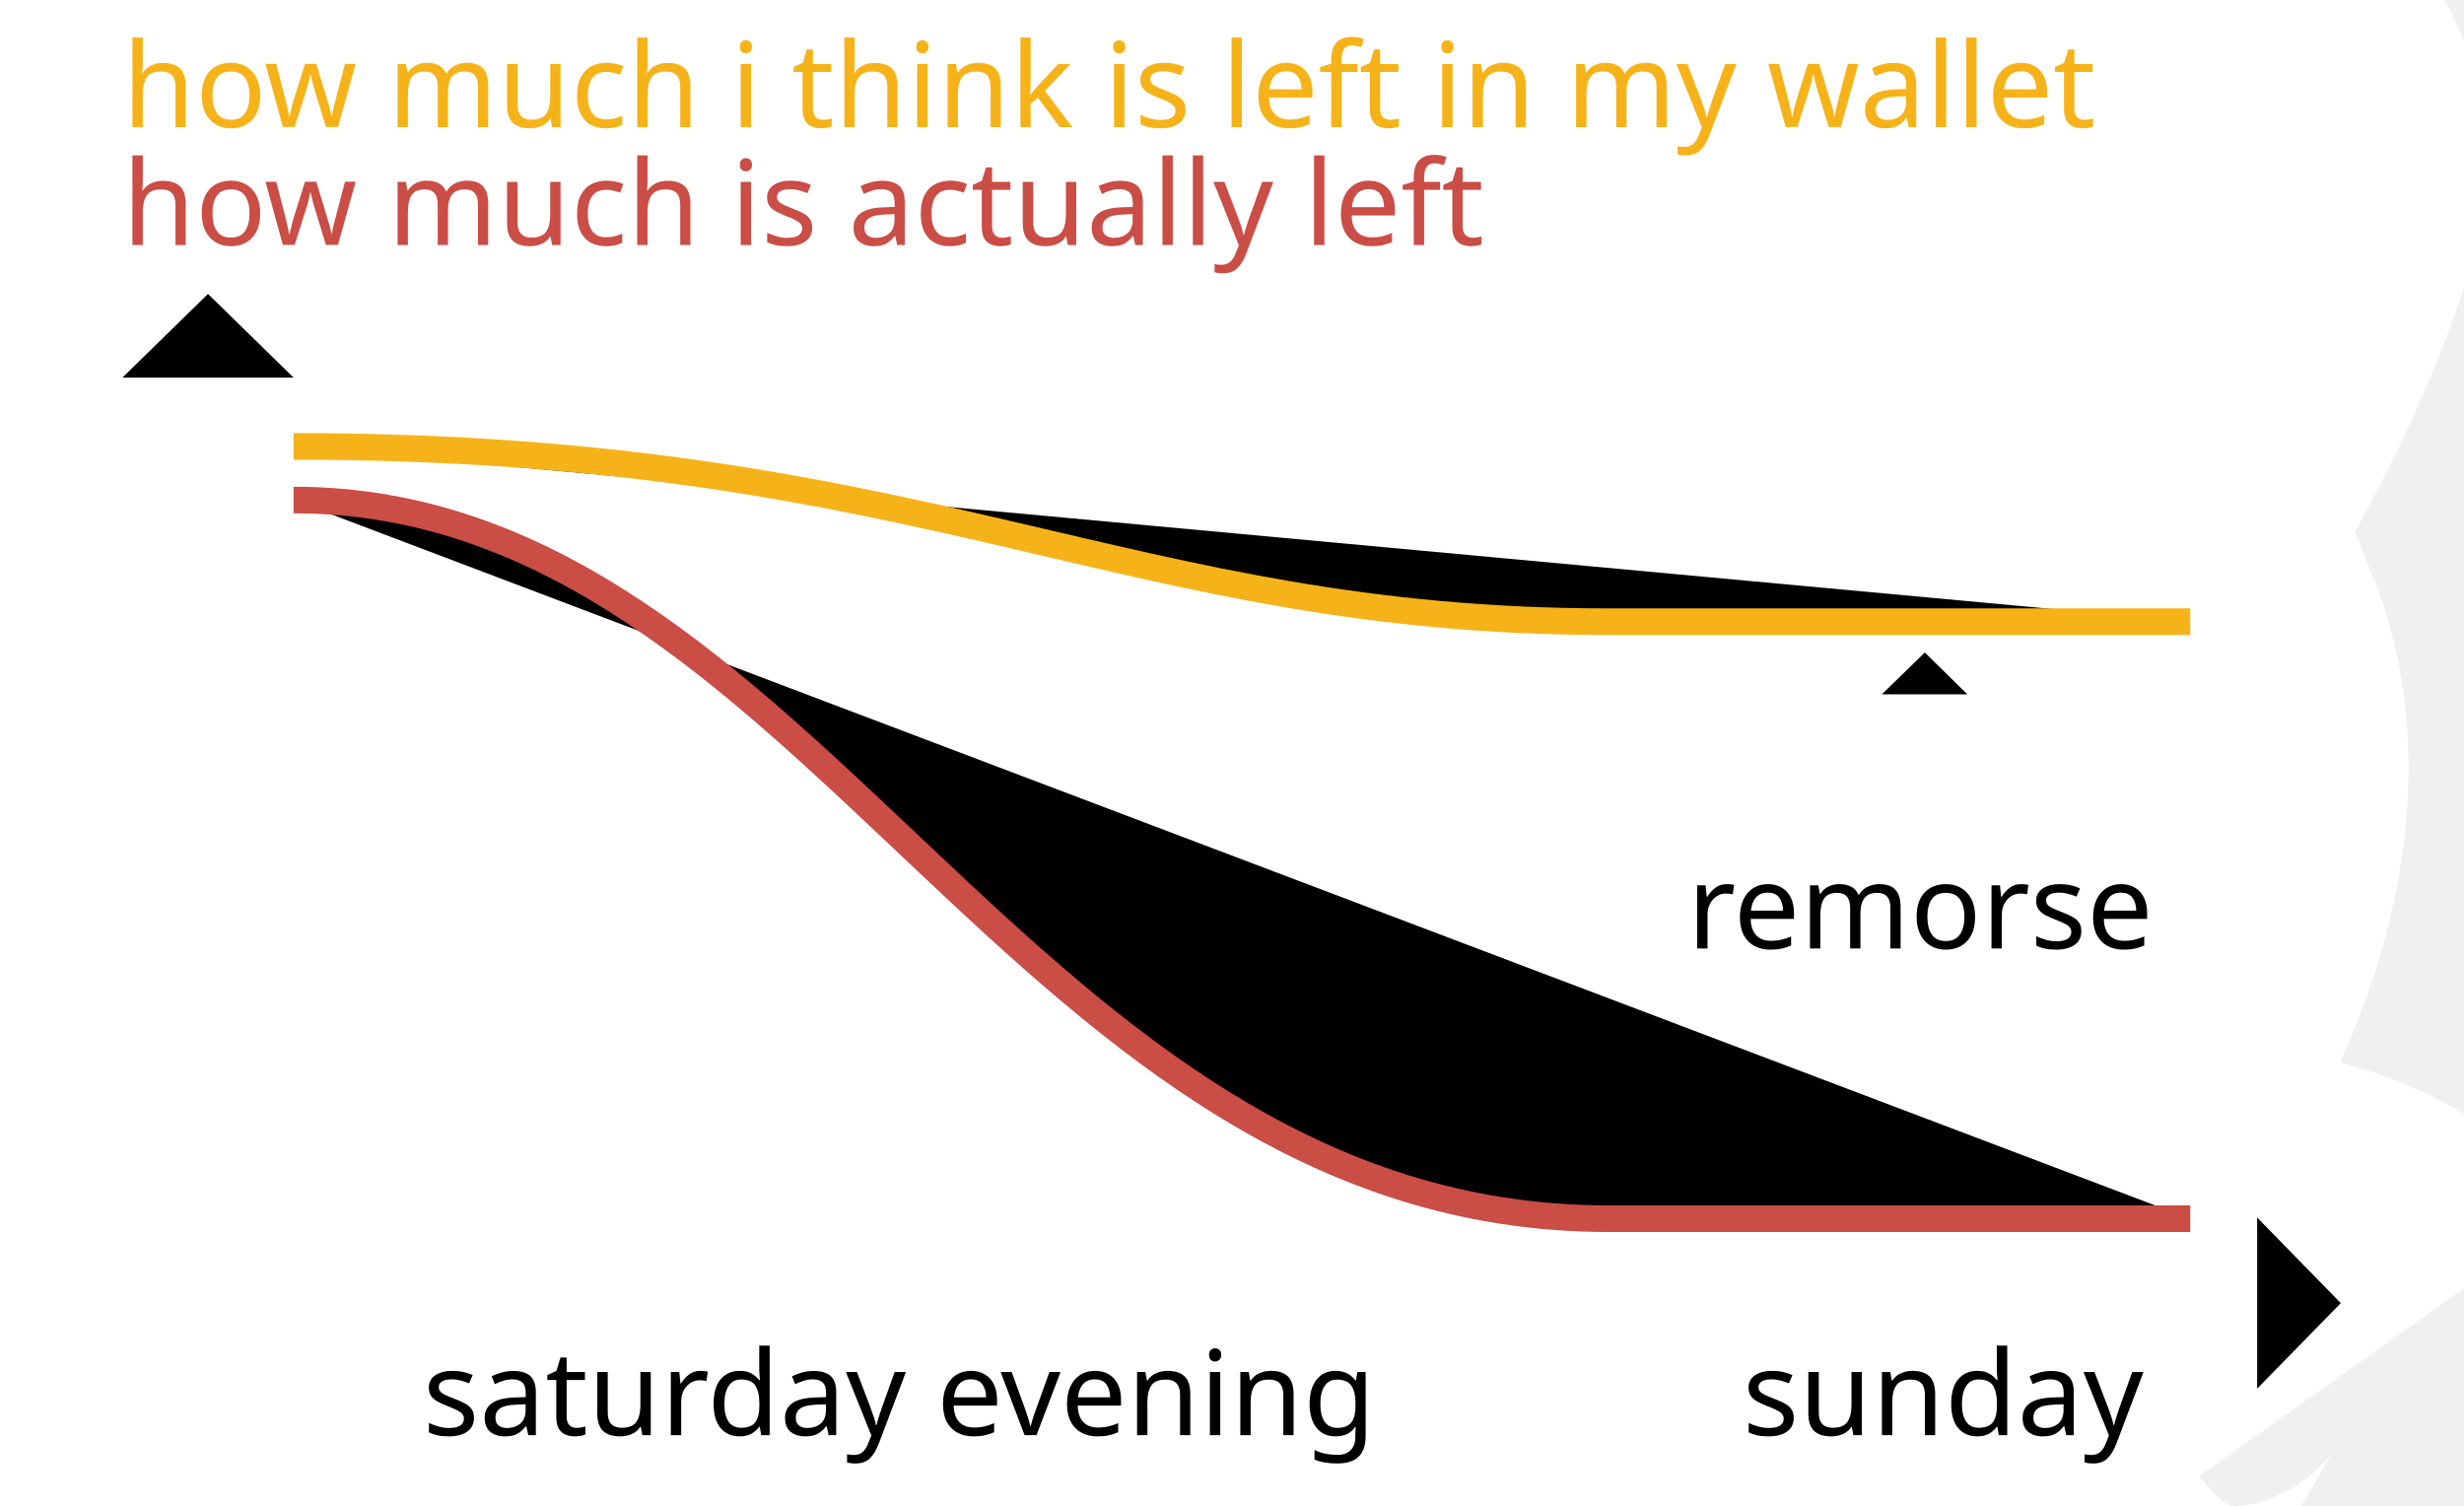
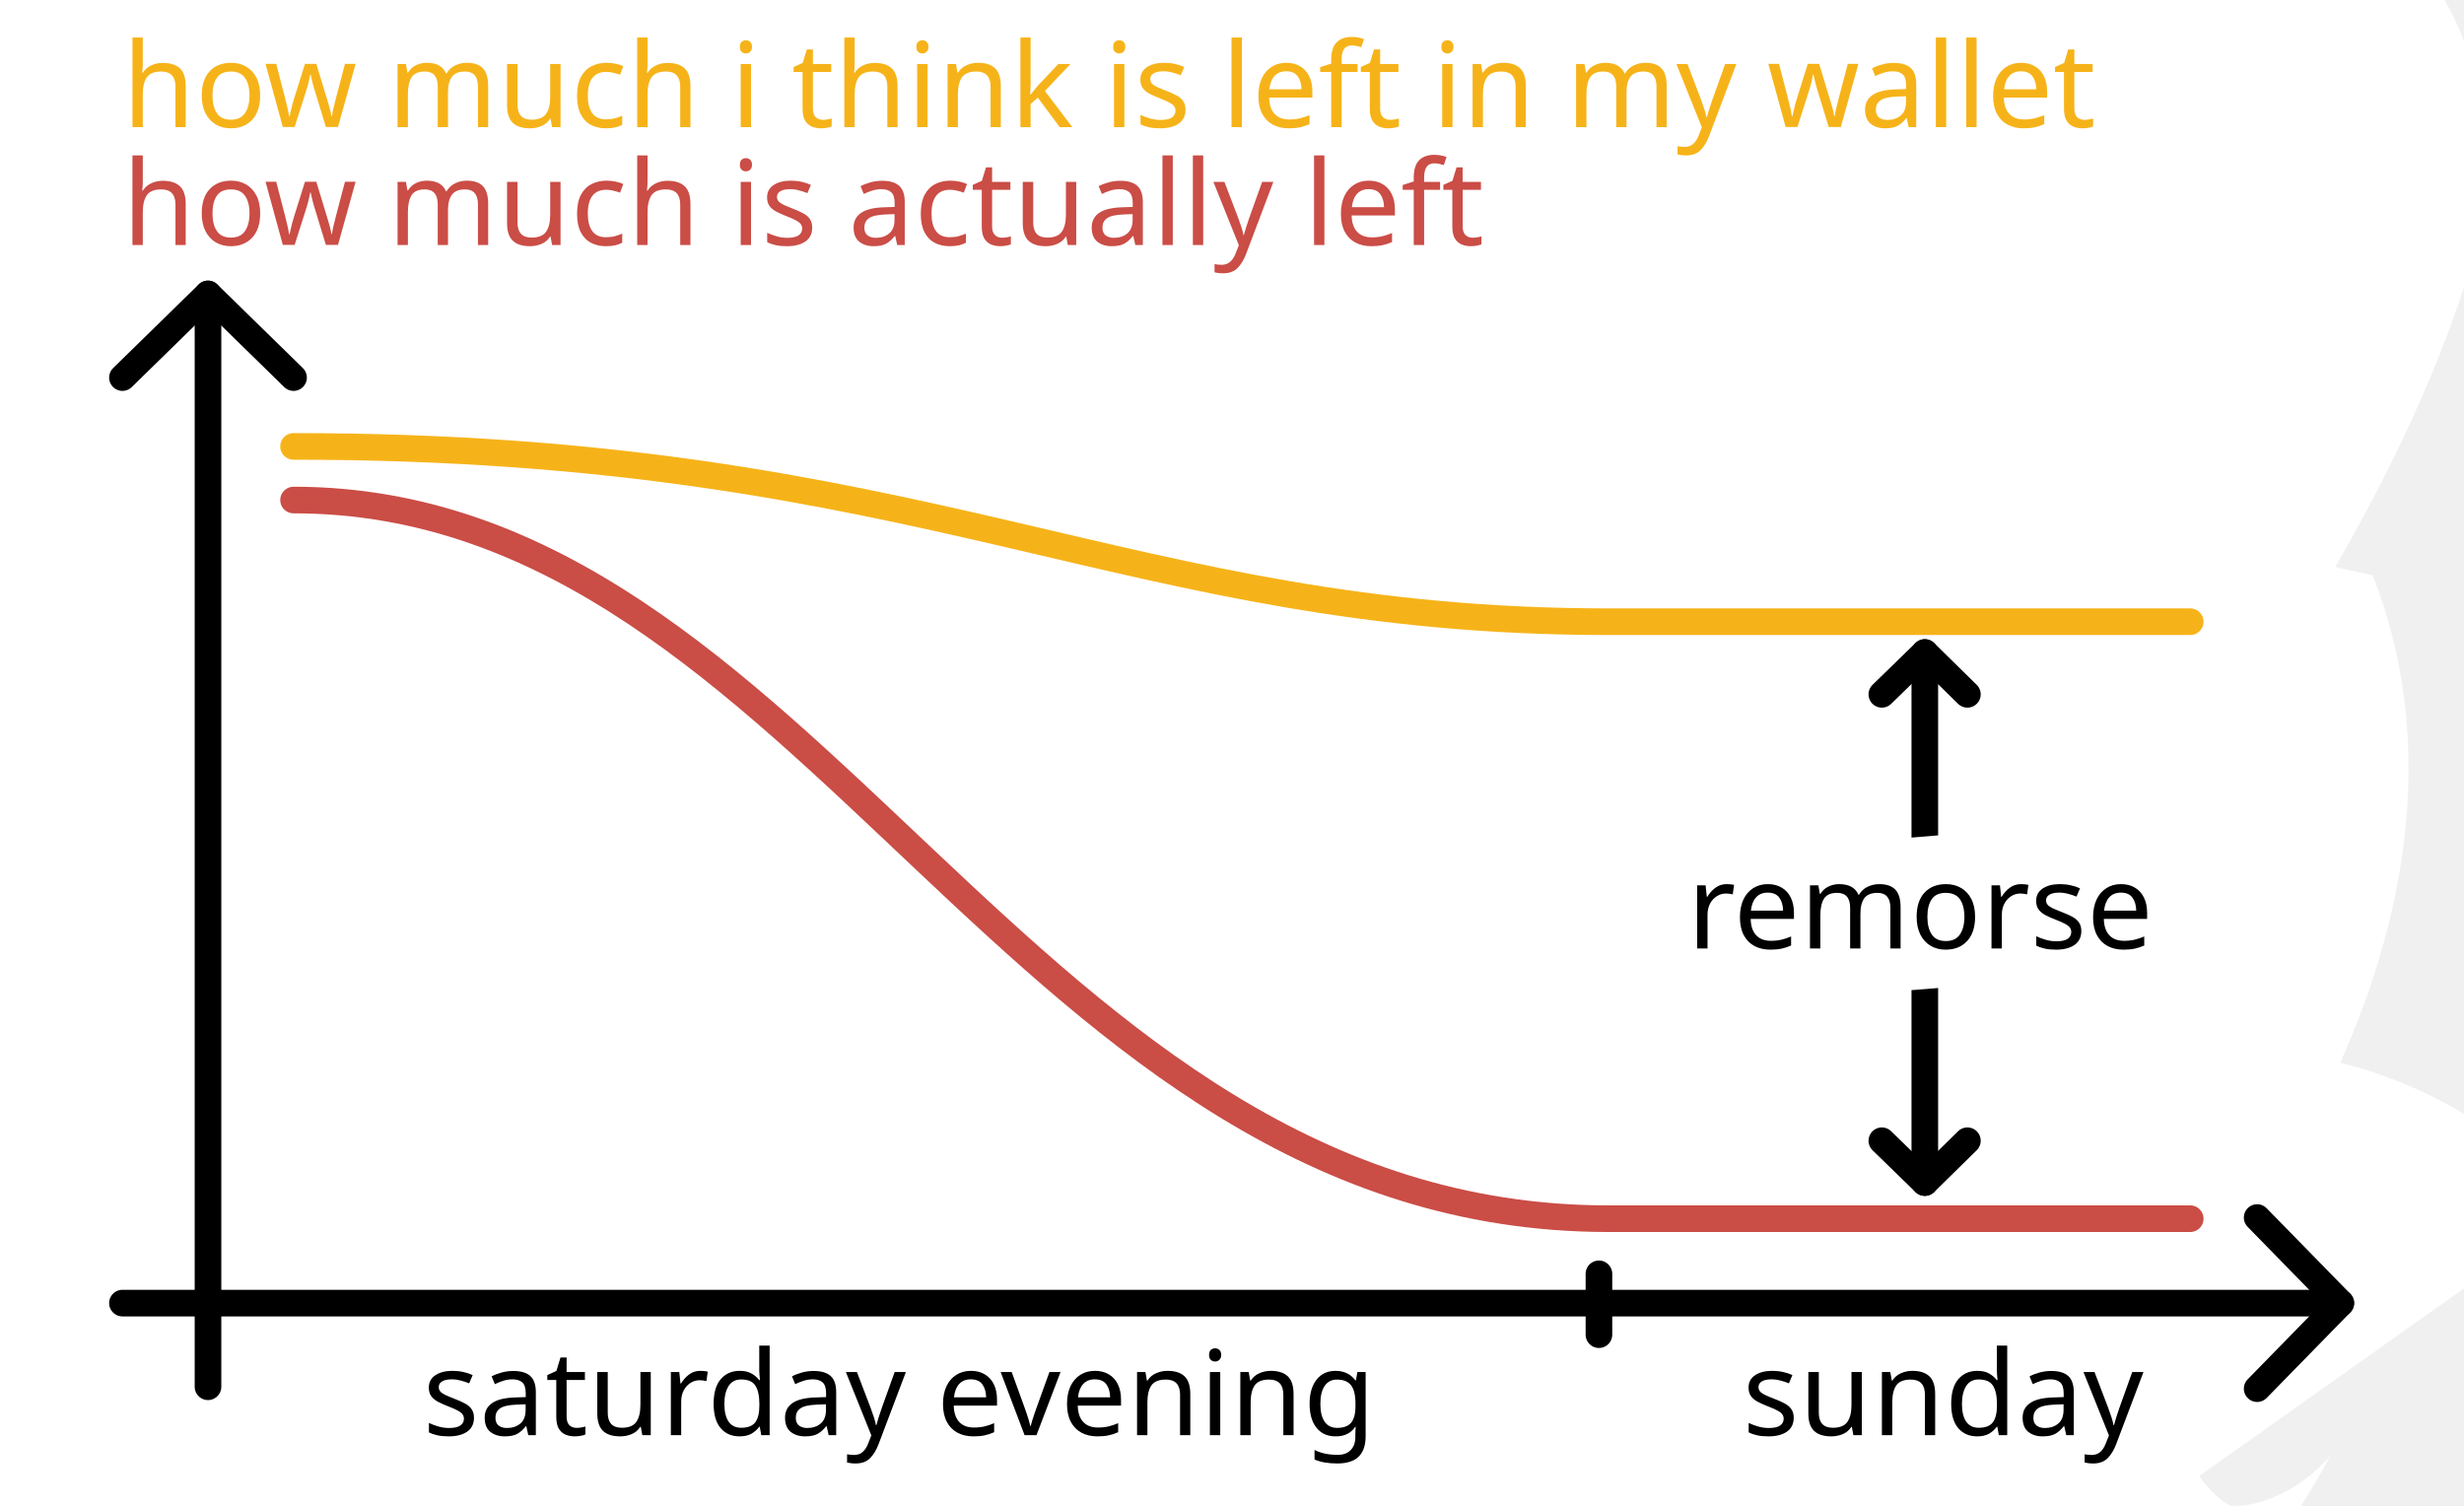
<svg xmlns="http://www.w3.org/2000/svg" version="1.1" id="Layer_1" x="0px" y="0px" viewBox="0 0 648 396" enable-background="new 0 0 648 396" xml:space="preserve">
-   <path stroke="#FFFFFF" stroke-width="120" d="M28.8,8.7  C25.4,21.8,22,34.8,18.7,47.9c31.7-16.2,63.5-32.4,95.2-48.5C85.8,34.2,57.7,69.1,29.6,103.9c-5.4,6.7-11.2,15-8.6,23.3  c2.4,7.8,11.8,11.7,19.8,10.4s14.9-6.4,21-11.8C82,107.8,97.5,85.3,116,65.7s41.6-37.1,68.4-40.2c-35.4,36.6-71,73.3-99.9,115.2  s-51.2,89.4-57,139.9c75.2-73.1,138.6-158.3,187.1-251.3c7.8-15,18.7-32.5,35.7-32.3C199.1,108.8,133.7,214,56.2,309.3  c-7.5,9.3-15.4,18.8-18.9,30.2c-3.6,11.4-1.8,25.4,7.4,33c8.6,7,21.4,6.7,31.5,2.1c10.1-4.6,18-12.8,25.5-20.9  c78.8-85.1,141.2-184,196-286.2c11.3-21,23.2-43.3,43.8-55.2c8,22.7,2.1,48.4-9.6,69.4c-11.7,21-28.7,38.6-44.4,56.8  c-55.9,65-97.5,141.4-128,221.6c20.5,7.5,45.4,14.3,62.5,0.8c7.5-5.9,12-14.8,16.3-23.4C283,248.4,332.7,162.1,387.3,79  c14.9-22.7,30.8-45.8,53.4-60.8c11,29.7-4.5,62-19.2,90c-46,87.9-88,178-125.6,269.8c25.8,9.4,55.6-1,75.6-19.8  c19.9-18.8,31.6-44.7,40.6-70.6s15.9-52.7,28.5-77.1c11.4-22,27.4-41.6,36.8-64.5c7.7-18.9,10.8-39.3,15.6-59.1s11.7-39.9,25.6-54.8  c13.9-14.9,36.2-23.5,55.3-16.4c8.3,3.1,15.7,9.3,18.5,17.7c3,8.9,0.3,18.7-2.8,27.6c-36.7,104.1-135.6,181.2-155.5,289.8  c14.1,4.5,29.6-3.9,38.5-15.7s12.9-26.5,17.7-40.5c15.8-45.8,42.8-87.8,77.9-121.2c10.7,27,3.5,57.9-8.7,84.2  c-12.1,26.4-29,50.6-38.7,77.9c-2.8,7.9-5,16.4-3.4,24.6s8,16,16.4,16.7c8.4,0.7,15.7-5.6,20.4-12.5c4.7-7,7.8-15,13.6-21.1  c13.2-14.2,48.3-5.5,59.5,10.3" />
+   <path fill="none" stroke="#FFFFFF" stroke-width="120" stroke-linejoin="bevel" stroke-miterlimit="10" d="M28.8,8.7  C25.4,21.8,22,34.8,18.7,47.9c31.7-16.2,63.5-32.4,95.2-48.5C85.8,34.2,57.7,69.1,29.6,103.9c-5.4,6.7-11.2,15-8.6,23.3  c2.4,7.8,11.8,11.7,19.8,10.4s14.9-6.4,21-11.8C82,107.8,97.5,85.3,116,65.7s41.6-37.1,68.4-40.2c-35.4,36.6-71,73.3-99.9,115.2  s-51.2,89.4-57,139.9c75.2-73.1,138.6-158.3,187.1-251.3c7.8-15,18.7-32.5,35.7-32.3C199.1,108.8,133.7,214,56.2,309.3  c-7.5,9.3-15.4,18.8-18.9,30.2c-3.6,11.4-1.8,25.4,7.4,33c8.6,7,21.4,6.7,31.5,2.1c10.1-4.6,18-12.8,25.5-20.9  c78.8-85.1,141.2-184,196-286.2c11.3-21,23.2-43.3,43.8-55.2c8,22.7,2.1,48.4-9.6,69.4c-11.7,21-28.7,38.6-44.4,56.8  c-55.9,65-97.5,141.4-128,221.6c20.5,7.5,45.4,14.3,62.5,0.8c7.5-5.9,12-14.8,16.3-23.4C283,248.4,332.7,162.1,387.3,79  c14.9-22.7,30.8-45.8,53.4-60.8c11,29.7-4.5,62-19.2,90c-46,87.9-88,178-125.6,269.8c25.8,9.4,55.6-1,75.6-19.8  c19.9-18.8,31.6-44.7,40.6-70.6s15.9-52.7,28.5-77.1c11.4-22,27.4-41.6,36.8-64.5c7.7-18.9,10.8-39.3,15.6-59.1s11.7-39.9,25.6-54.8  c13.9-14.9,36.2-23.5,55.3-16.4c8.3,3.1,15.7,9.3,18.5,17.7c3,8.9,0.3,18.7-2.8,27.6c-36.7,104.1-135.6,181.2-155.5,289.8  c14.1,4.5,29.6-3.9,38.5-15.7s12.9-26.5,17.7-40.5c15.8-45.8,42.8-87.8,77.9-121.2c10.7,27,3.5,57.9-8.7,84.2  c-12.1,26.4-29,50.6-38.7,77.9c-2.8,7.9-5,16.4-3.4,24.6s8,16,16.4,16.7c8.4,0.7,15.7-5.6,20.4-12.5c4.7-7,7.8-15,13.6-21.1  c13.2-14.2,48.3-5.5,59.5,10.3" />
  <g>
-     <line stroke-width="7" x1="54.7" y1="77.3" x2="54.7" y2="364.7" />
-     <line stroke-width="7" x1="32.2" y1="342.7" x2="615.6" y2="342.7" />
+     <line fill="none" stroke="#000000" stroke-width="7" stroke-linecap="round" stroke-linejoin="round" stroke-miterlimit="10" x1="54.7" y1="77.3" x2="54.7" y2="364.7" />
+     <line fill="none" stroke="#000000" stroke-width="7" stroke-linecap="round" stroke-linejoin="round" stroke-miterlimit="10" x1="32.2" y1="342.7" x2="615.6" y2="342.7" />
  </g>
  <g>
-     <polyline stroke-width="7" points="   32.2,99.3 54.7,77.3 77.2,99.3  " />
-     <polyline stroke-width="7" points="   593.6,320.2 615.6,342.7 593.6,365.2  " />
+     <polyline fill="none" stroke="#000000" stroke-width="7" stroke-linecap="round" stroke-linejoin="round" stroke-miterlimit="10" points="   32.2,99.3 54.7,77.3 77.2,99.3  " />
+     <polyline fill="none" stroke="#000000" stroke-width="7" stroke-linecap="round" stroke-linejoin="round" stroke-miterlimit="10" points="   593.6,320.2 615.6,342.7 593.6,365.2  " />
  </g>
  <g>
-     <line stroke-width="7" x1="420.5" y1="335" x2="420.5" y2="351" />
+     <line fill="none" stroke="#000000" stroke-width="7" stroke-linecap="round" stroke-miterlimit="10" x1="420.5" y1="335" x2="420.5" y2="351" />
    <text transform="matrix(1 0 0 1 111.1963 377.4346)" font-family="'PermanentMarker'" font-size="31">saturday evening</text>
    <text transform="matrix(1 0 0 1 458.2715 377.4346)" font-family="'PermanentMarker'" font-size="31">sunday</text>
  </g>
  <g>
    <text transform="matrix(1 0 0 1 32.1943 33.4346)" fill="#F6B319" font-family="'PermanentMarker'" font-size="31">how much i think is left in my wallet</text>
  </g>
-   <path stroke="#F6B319" stroke-width="7" d="  M77.2,117.4c167.5,0,218.2,46.1,345.8,46.1c55,0,153,0,153,0" />
+   <path fill="none" stroke="#F6B319" stroke-width="7" stroke-linecap="round" stroke-linejoin="round" stroke-miterlimit="10" d="  M77.2,117.4c167.5,0,218.2,46.1,345.8,46.1c55,0,153,0,153,0" />
  <g>
    <text transform="matrix(1 0 0 1 32.1943 64.4346)" fill="#CA4D46" font-family="'PermanentMarker'" font-size="31">how much is actually left</text>
  </g>
-   <path stroke="#CA4D46" stroke-width="7" d="  M77.2,131.5c136.2,0,191,189,345.8,189c74.3,0,153,0,153,0" />
+   <path fill="none" stroke="#CA4D46" stroke-width="7" stroke-linecap="round" stroke-linejoin="round" stroke-miterlimit="10" d="  M77.2,131.5c136.2,0,191,189,345.8,189c74.3,0,153,0,153,0" />
  <g>
-     <polyline stroke-width="7" points="   494.9,300 506.2,311 517.4,300  " />
-     <polyline stroke-width="7" points="   494.9,182.6 506.2,171.6 517.4,182.6  " />
-     <line stroke-width="7" x1="506.2" y1="171.6" x2="506.2" y2="311" />
-     <path stroke="#FFFFFF" stroke-width="40" d="M477,241.6   c28.7-0.7,57.4-3.8,85.6-9.2" />
+     <polyline fill="none" stroke="#000000" stroke-width="7" stroke-linecap="round" stroke-linejoin="round" stroke-miterlimit="10" points="   494.9,300 506.2,311 517.4,300  " />
+     <polyline fill="none" stroke="#000000" stroke-width="7" stroke-linecap="round" stroke-linejoin="round" stroke-miterlimit="10" points="   494.9,182.6 506.2,171.6 517.4,182.6  " />
+     <line fill="none" stroke="#000000" stroke-width="7" stroke-linecap="round" stroke-linejoin="round" stroke-miterlimit="10" x1="506.2" y1="171.6" x2="506.2" y2="311" />
+     <path fill="none" stroke="#FFFFFF" stroke-width="40" stroke-linejoin="round" stroke-miterlimit="10" d="M477,241.6   c28.7-0.7,57.4-3.8,85.6-9.2" />
  </g>
  <g>
    <text transform="matrix(1 0 0 1 443.6943 249.4351)" font-family="'PermanentMarker'" font-size="31">remorse</text>
  </g>
</svg>
